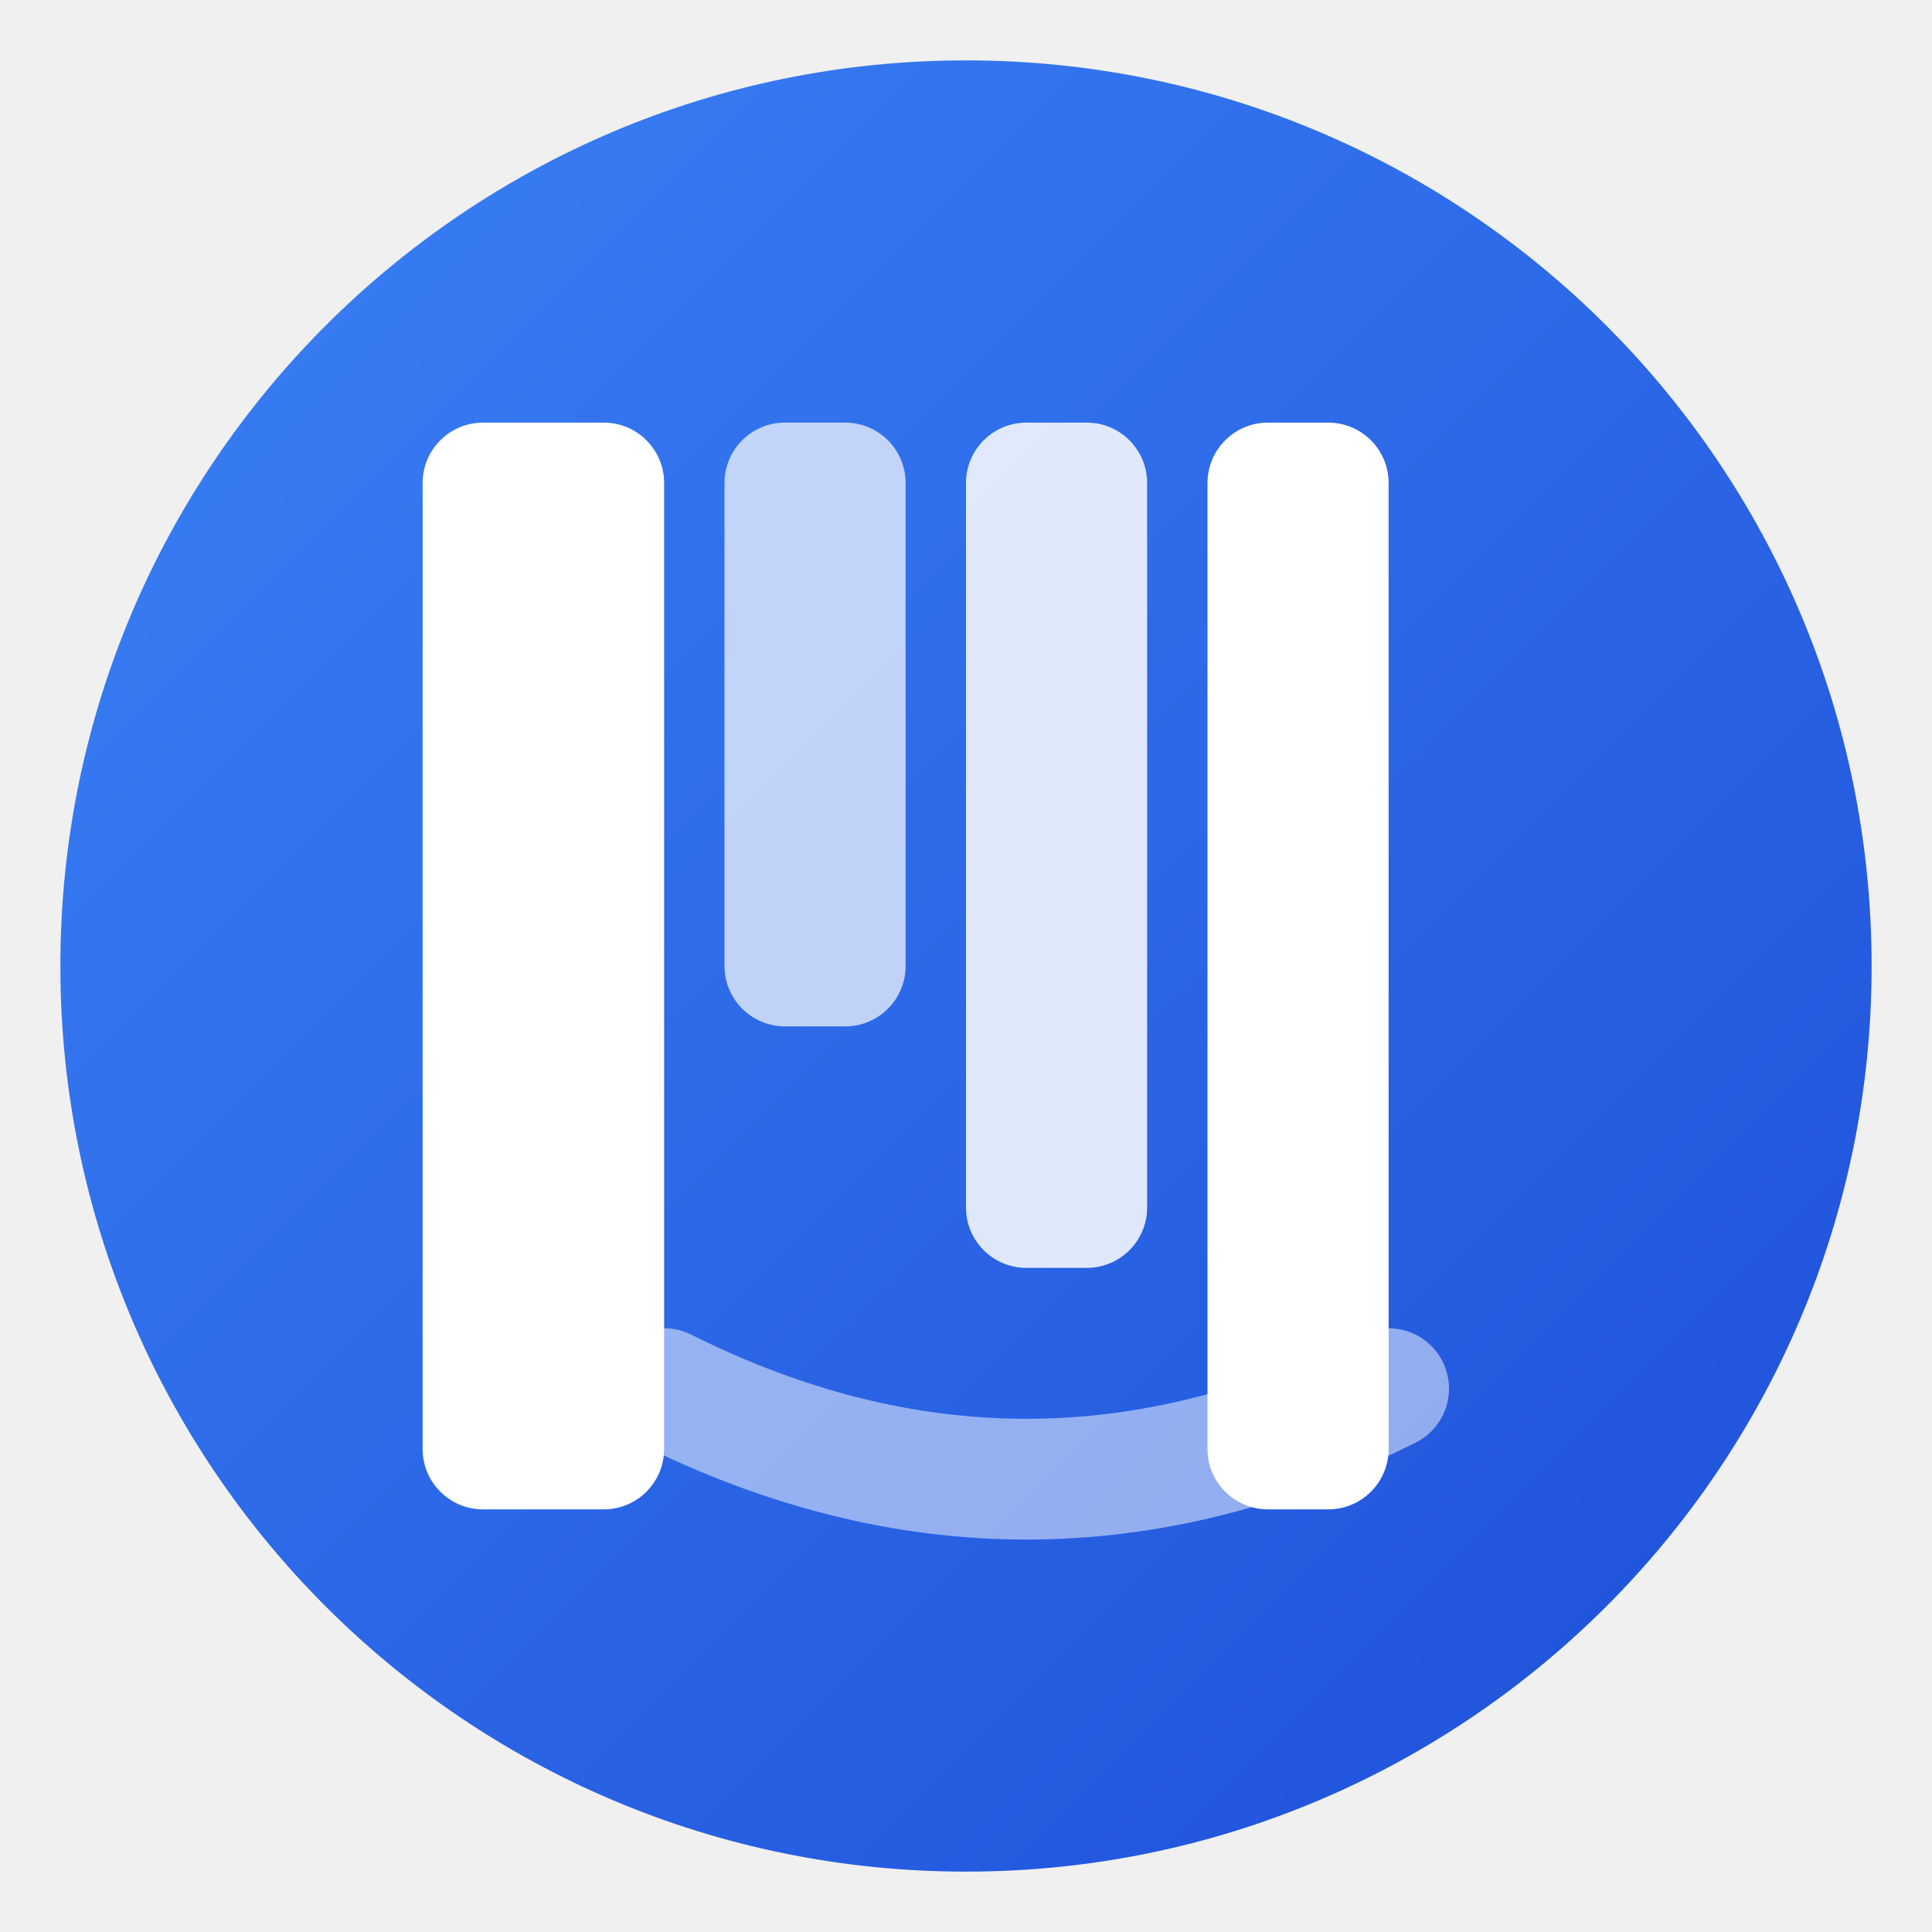
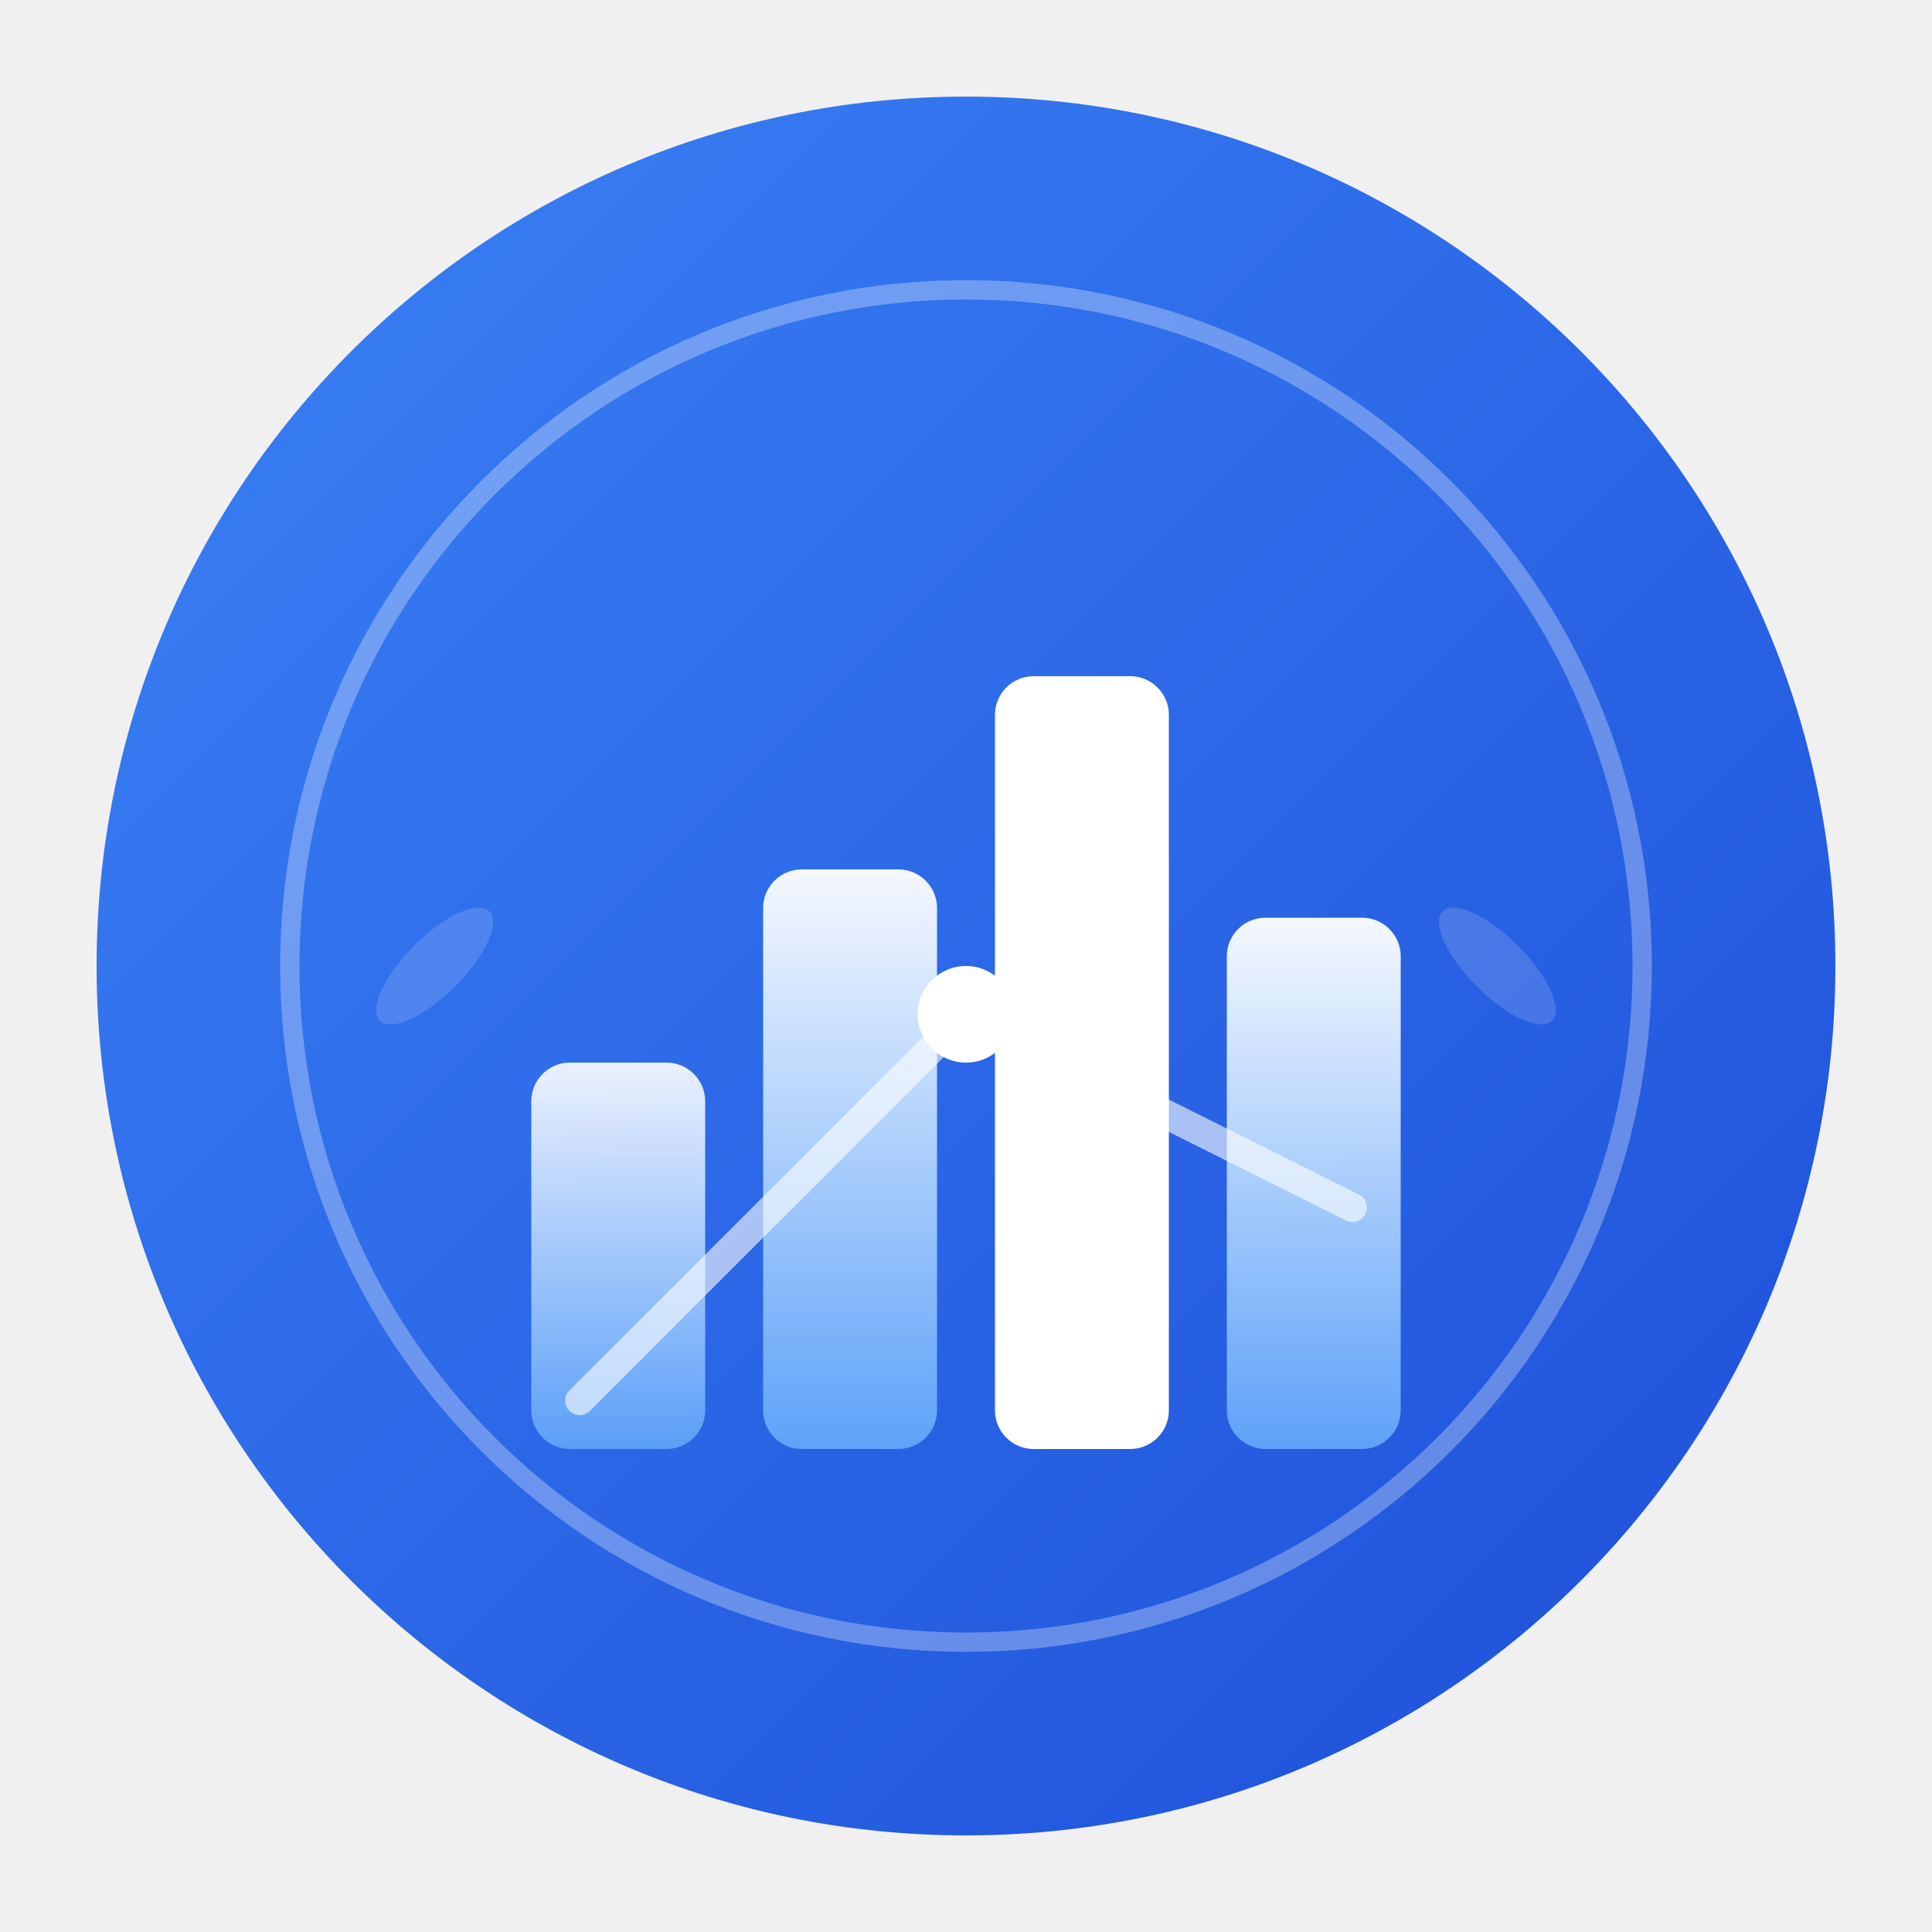
- <svg xmlns="http://www.w3.org/2000/svg" viewBox="0 0 64 64" fill="none">
+ <svg xmlns="http://www.w3.org/2000/svg" viewBox="0 0 200 200" fill="none">
  <defs>
-     <linearGradient id="iconGrad" x1="0%" y1="0%" x2="100%" y2="100%">
+     <linearGradient id="circleGrad" x1="0%" y1="0%" x2="100%" y2="100%">
      <stop offset="0%" style="stop-color:#3B82F6" />
      <stop offset="100%" style="stop-color:#1D4ED8" />
    </linearGradient>
+     <linearGradient id="barGrad" x1="0%" y1="100%" x2="0%" y2="0%">
+       <stop offset="0%" style="stop-color:#60A5FA" />
+       <stop offset="100%" style="stop-color:#FFFFFF" />
+     </linearGradient>
  </defs>
-   <circle cx="32" cy="32" r="30" fill="url(#iconGrad)" />
-   <g transform="translate(14, 14)">
-     <rect x="0" y="0" width="8" height="36" rx="2" fill="#FFFFFF" />
-     <rect x="10" y="0" width="6" height="20" rx="2" fill="#FFFFFF" opacity="0.7" />
-     <rect x="18" y="0" width="6" height="28" rx="2" fill="#FFFFFF" opacity="0.85" />
-     <rect x="26" y="0" width="6" height="36" rx="2" fill="#FFFFFF" />
-     <path d="M8 32 Q20 38 32 32" stroke="#FFFFFF" stroke-width="4" stroke-linecap="round" fill="none" opacity="0.5" />
+   <circle cx="100" cy="100" r="90" fill="url(#circleGrad)" />
+   <circle cx="100" cy="100" r="70" fill="none" stroke="#FFFFFF" stroke-width="2" opacity="0.3" />
+   <g transform="translate(55, 60)">
+     <rect x="0" y="50" width="18" height="40" rx="4" fill="url(#barGrad)" opacity="0.9" />
+     <rect x="24" y="30" width="18" height="60" rx="4" fill="url(#barGrad)" opacity="0.95" />
+     <rect x="48" y="10" width="18" height="80" rx="4" fill="#FFFFFF" />
+     <rect x="72" y="35" width="18" height="55" rx="4" fill="url(#barGrad)" opacity="0.95" />
  </g>
+   <path d="M60 145 L100 105 L140 125" stroke="#FFFFFF" stroke-width="3" stroke-linecap="round" stroke-linejoin="round" fill="none" opacity="0.6" />
+   <circle cx="100" cy="105" r="5" fill="#FFFFFF" />
+   <ellipse cx="45" cy="100" rx="8" ry="3" fill="#FFFFFF" opacity="0.15" transform="rotate(-45 45 100)" />
+   <ellipse cx="155" cy="100" rx="8" ry="3" fill="#FFFFFF" opacity="0.15" transform="rotate(45 155 100)" />
</svg>
